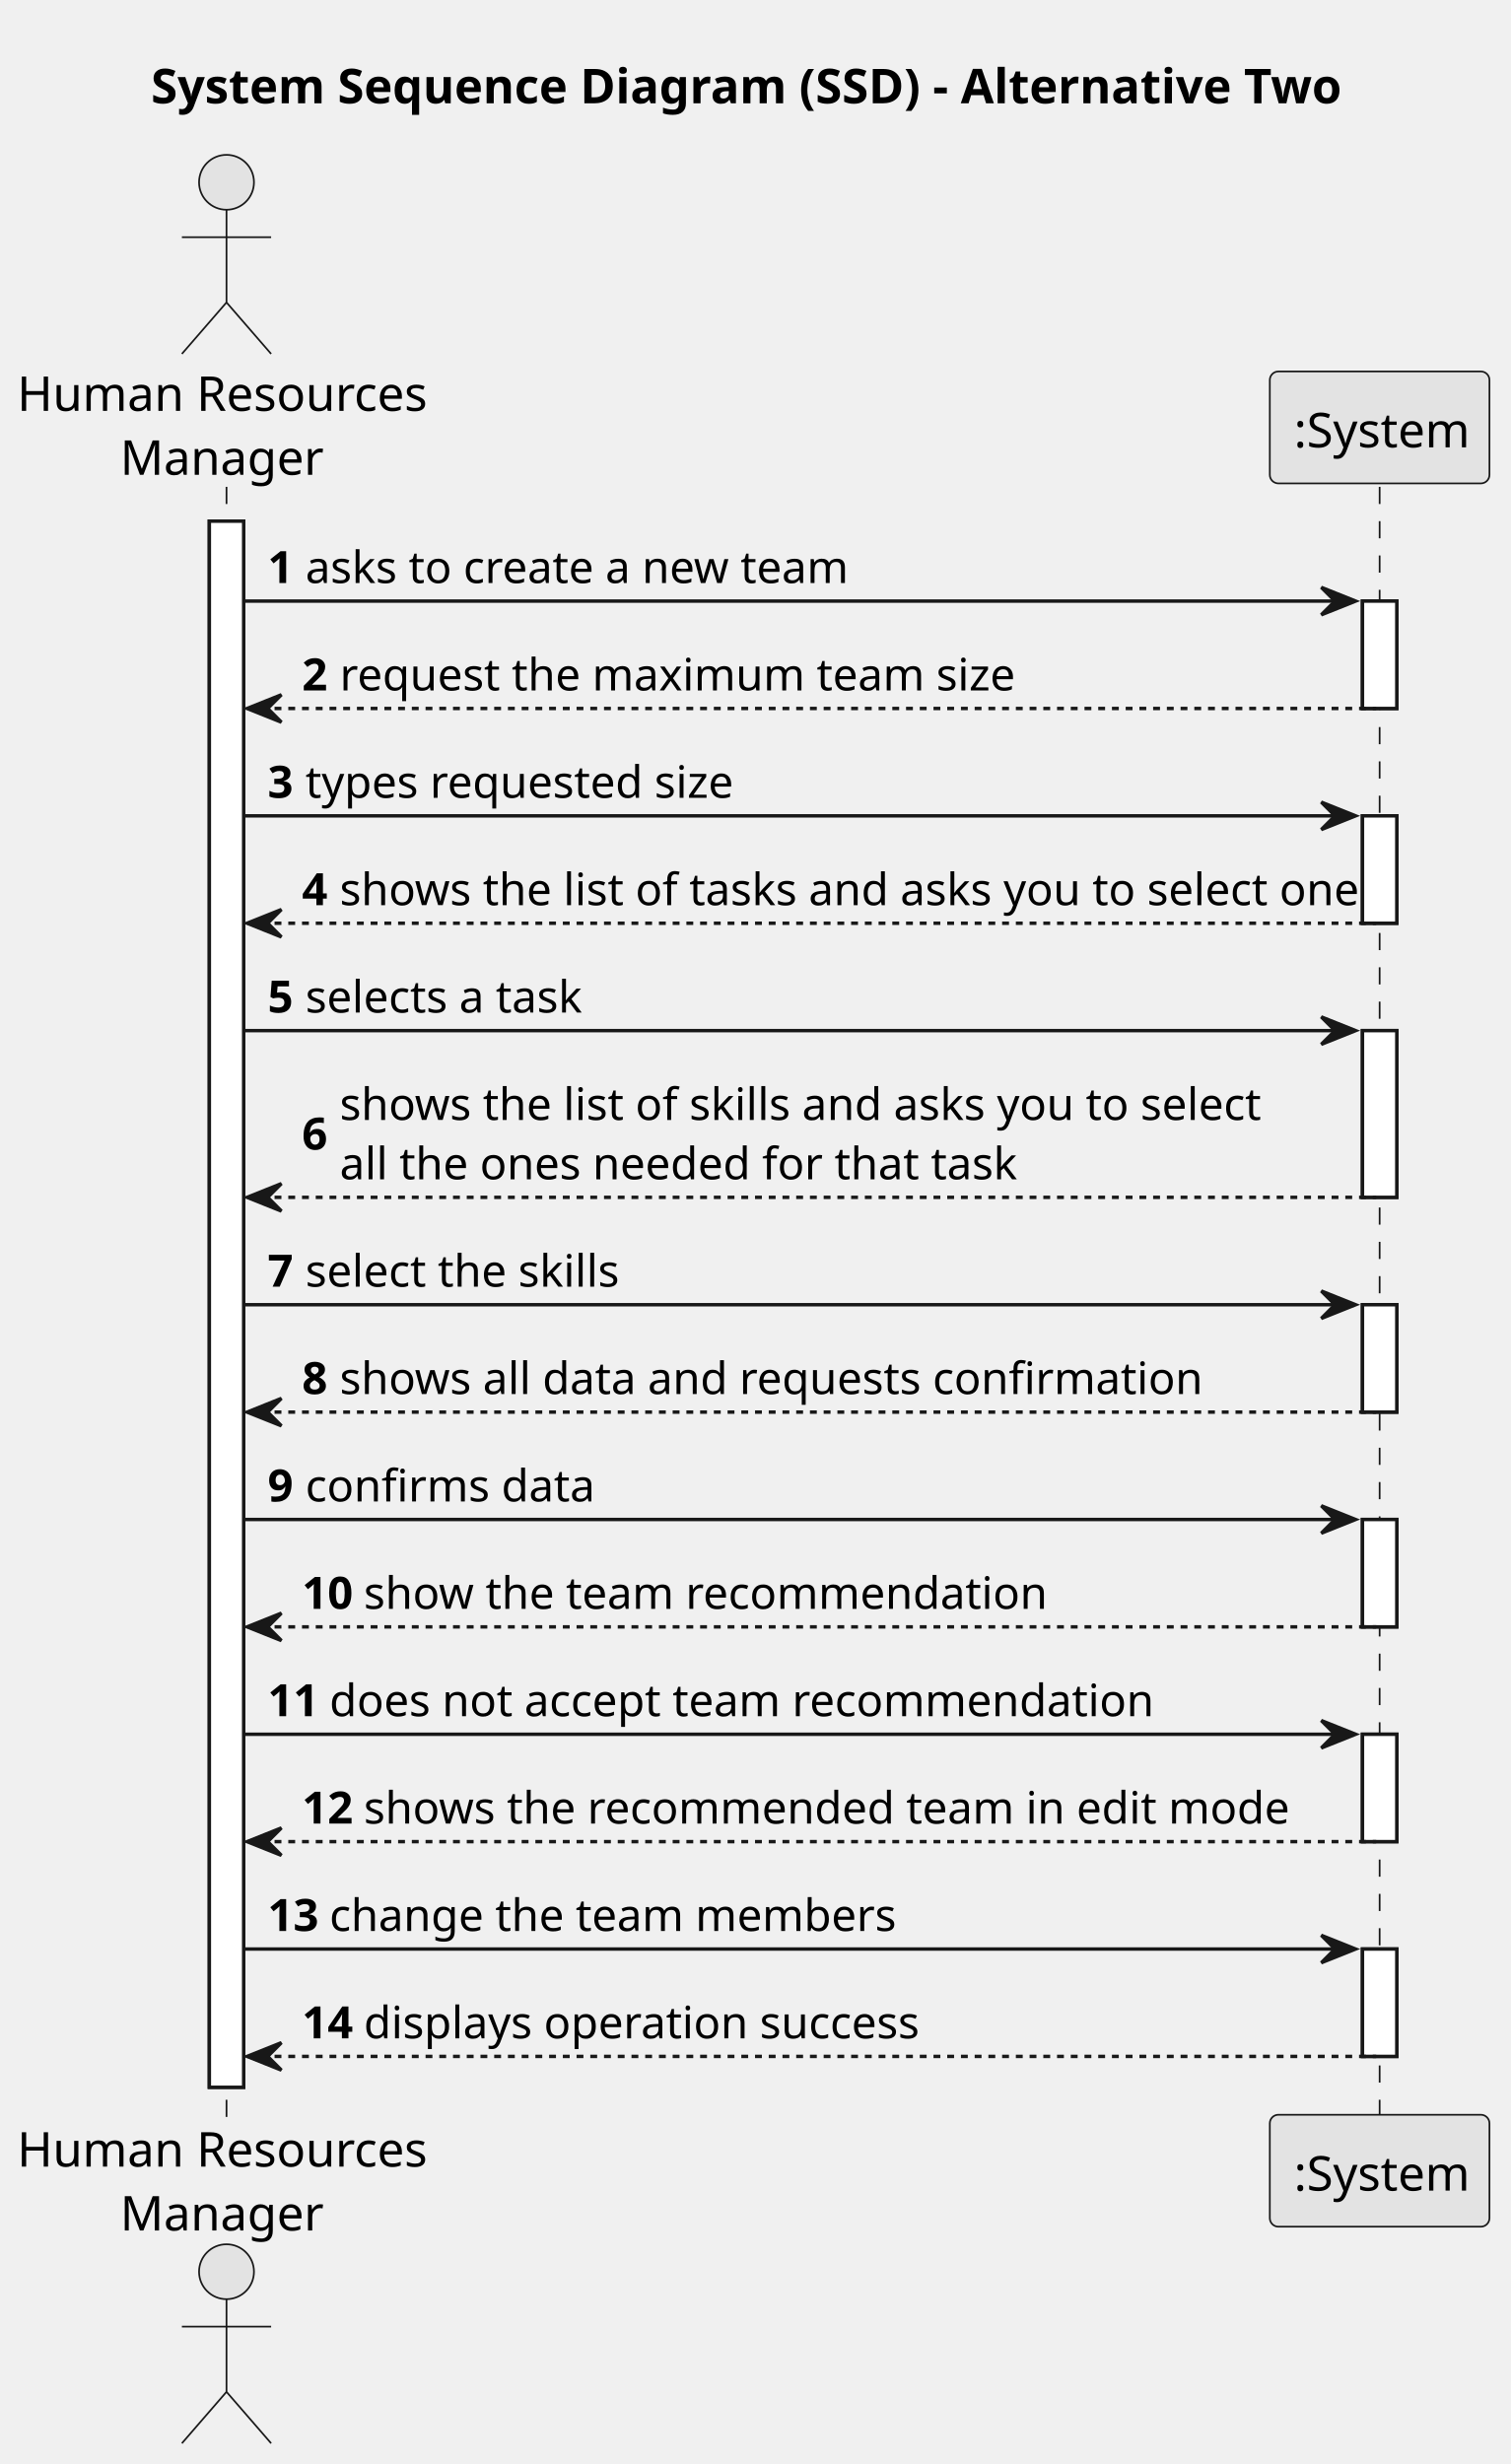
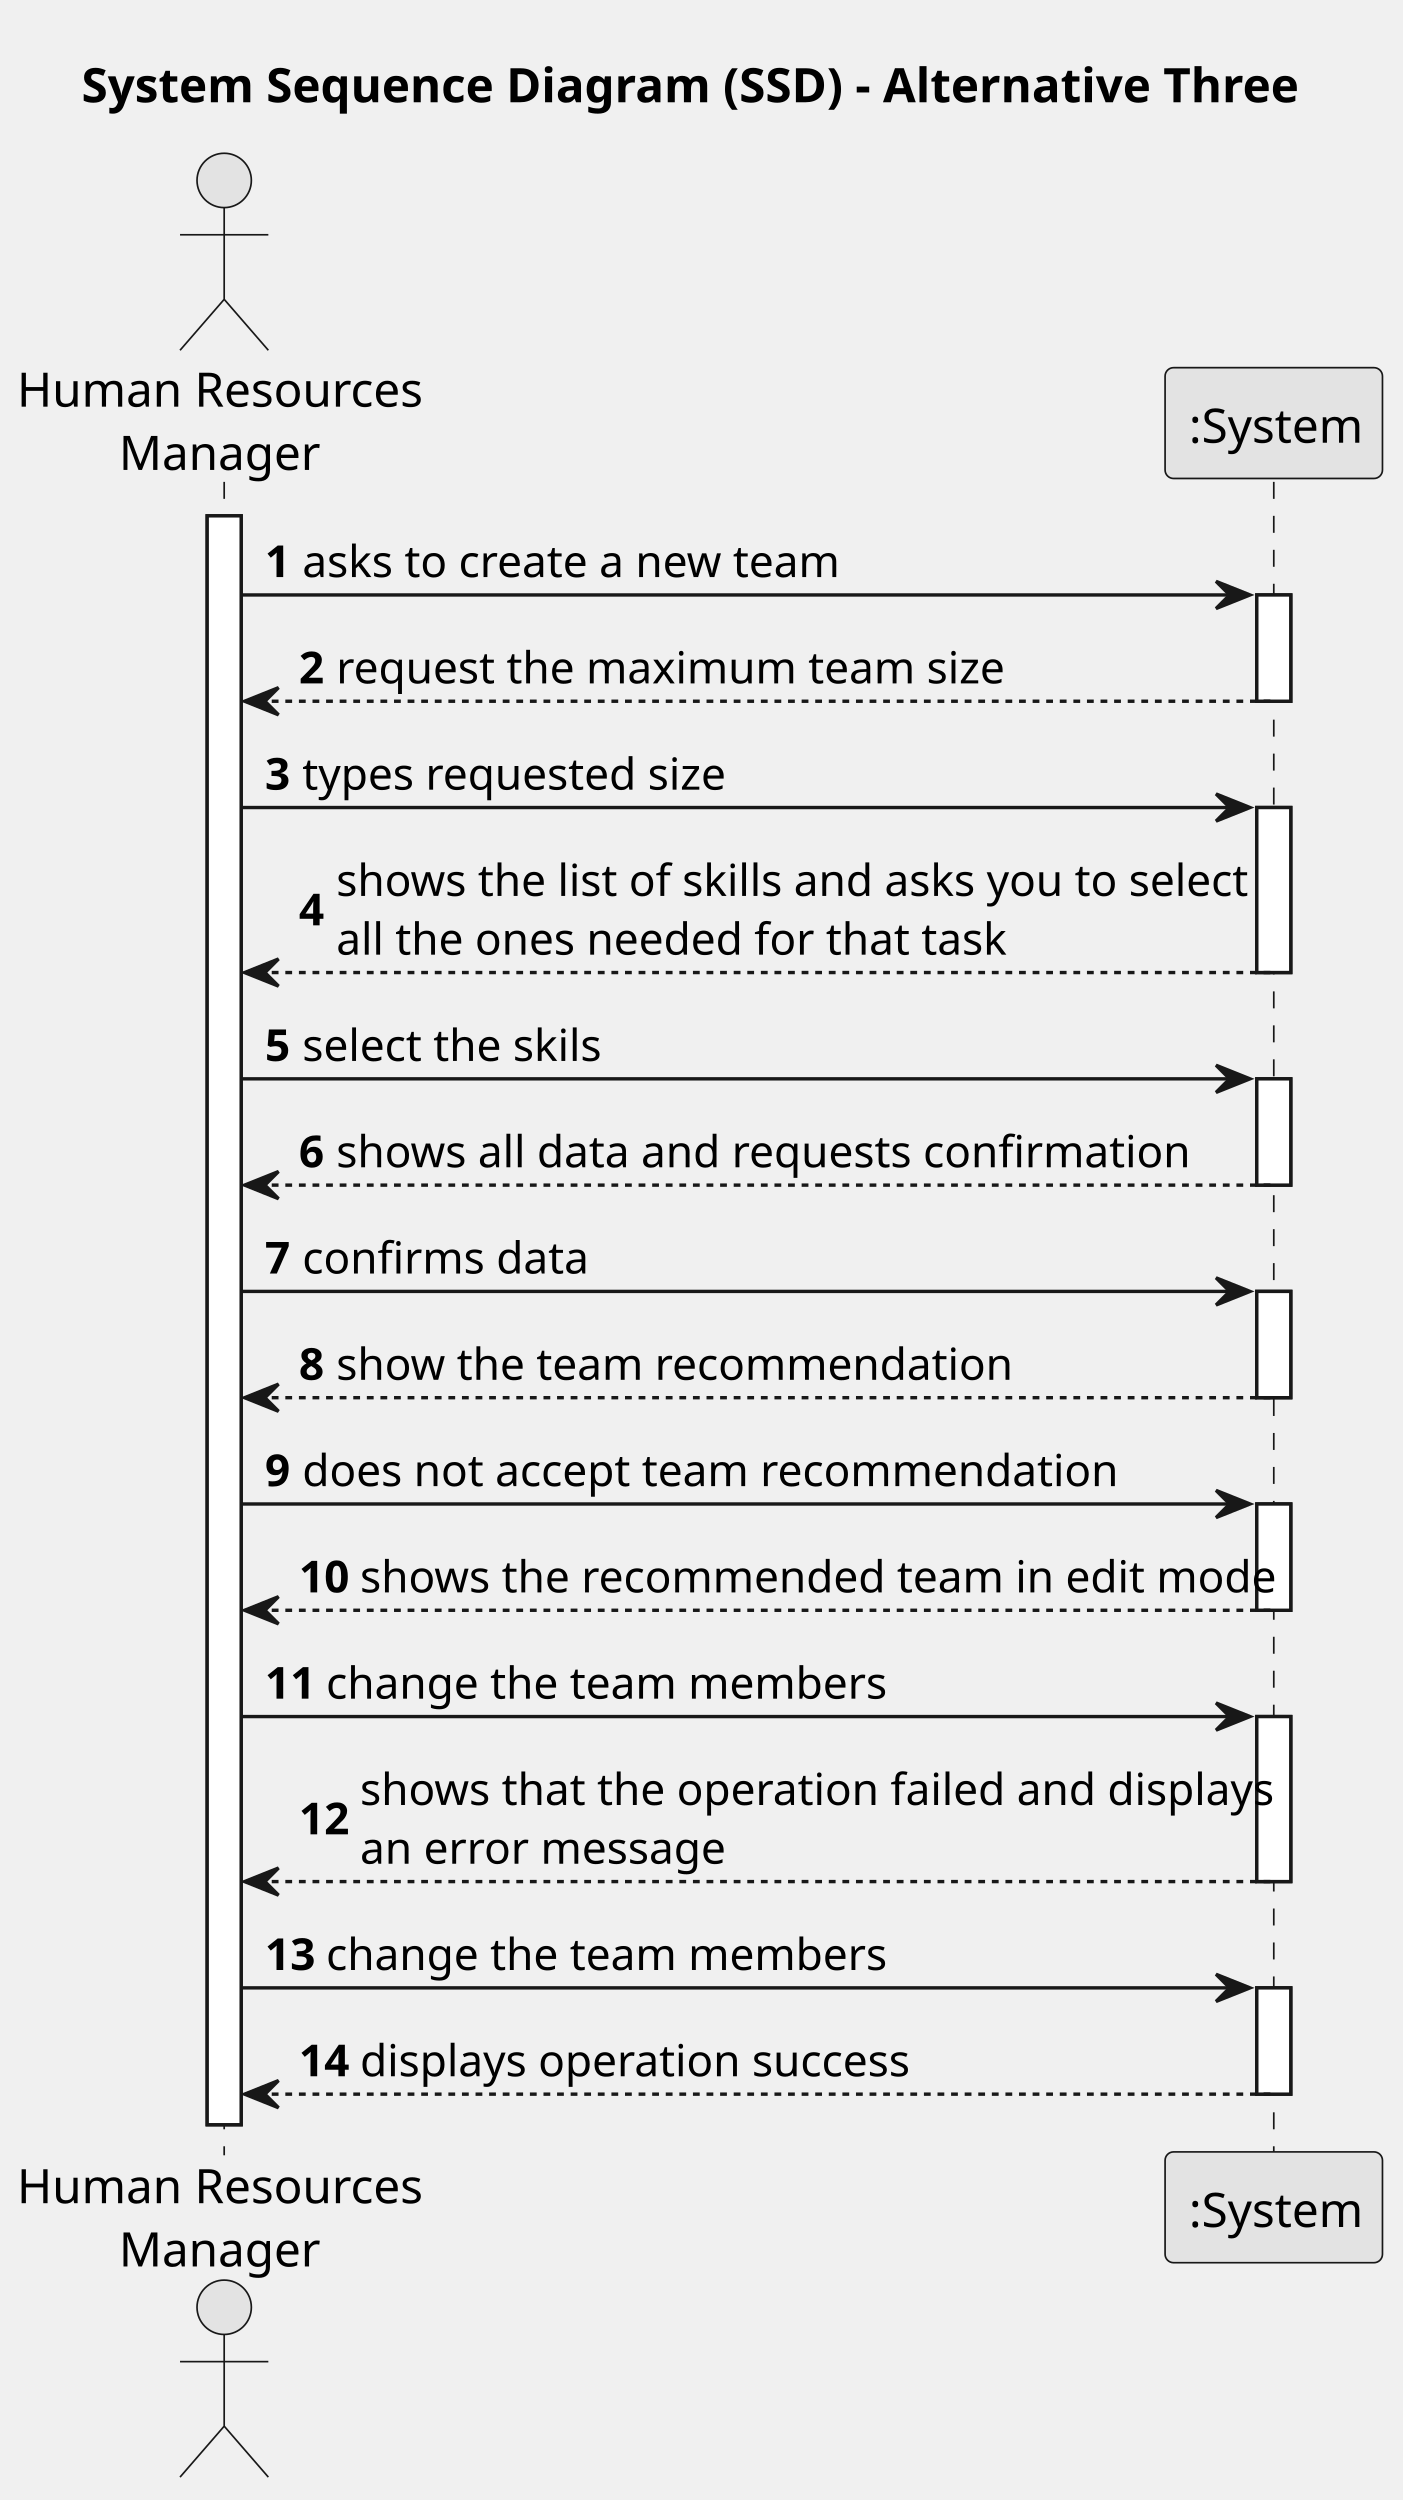
- <svg xmlns="http://www.w3.org/2000/svg" contentStyleType="text/css" height="718px" preserveAspectRatio="none" style="width:440px;height:718px;background:#FFFFFF;" version="1.1" viewBox="0 0 440 718" width="440px" zoomAndPan="magnify">
+ <svg xmlns="http://www.w3.org/2000/svg" contentStyleType="text/css" height="736px" preserveAspectRatio="none" style="width:413px;height:736px;background:#FFFFFF;" version="1.1" viewBox="0 0 413 736" width="413px" zoomAndPan="magnify">
  <defs />
  <g>
-     <text fill="#000000" font-family="sans-serif" font-size="14" font-weight="bold" lengthAdjust="spacing" textLength="350" x="44" y="30.107">System Sequence Diagram (SSD) - Alternative Two</text>
-     <rect fill="#FFFFFF" height="456.365" style="stroke:#181818;stroke-width:1.0;" width="10" x="61" y="151.863" />
-     <rect fill="#FFFFFF" height="31.291" style="stroke:#181818;stroke-width:1.0;" width="10" x="397" y="175.154" />
-     <rect fill="#FFFFFF" height="31.291" style="stroke:#181818;stroke-width:1.0;" width="10" x="397" y="237.736" />
-     <rect fill="#FFFFFF" height="48.582" style="stroke:#181818;stroke-width:1.0;" width="10" x="397" y="300.318" />
-     <rect fill="#FFFFFF" height="31.291" style="stroke:#181818;stroke-width:1.0;" width="10" x="397" y="380.191" />
-     <rect fill="#FFFFFF" height="31.291" style="stroke:#181818;stroke-width:1.0;" width="10" x="397" y="442.773" />
-     <rect fill="#FFFFFF" height="31.291" style="stroke:#181818;stroke-width:1.0;" width="10" x="397" y="505.356" />
-     <rect fill="#FFFFFF" height="31.291" style="stroke:#181818;stroke-width:1.0;" width="10" x="397" y="567.938" />
-     <line style="stroke:#181818;stroke-width:0.5;stroke-dasharray:5.0,5.0;" x1="66" x2="66" y1="141.863" y2="617.229" />
-     <line style="stroke:#181818;stroke-width:0.5;stroke-dasharray:5.0,5.0;" x1="402" x2="402" y1="141.863" y2="617.229" />
+     <text fill="#000000" font-family="sans-serif" font-size="14" font-weight="bold" lengthAdjust="spacing" textLength="363" x="24" y="30.107">System Sequence Diagram (SSD) - Alternative Three</text>
+     <rect fill="#FFFFFF" height="473.656" style="stroke:#181818;stroke-width:1.0;" width="10" x="61" y="151.863" />
+     <rect fill="#FFFFFF" height="31.291" style="stroke:#181818;stroke-width:1.0;" width="10" x="370" y="175.154" />
+     <rect fill="#FFFFFF" height="48.582" style="stroke:#181818;stroke-width:1.0;" width="10" x="370" y="237.736" />
+     <rect fill="#FFFFFF" height="31.291" style="stroke:#181818;stroke-width:1.0;" width="10" x="370" y="317.609" />
+     <rect fill="#FFFFFF" height="31.291" style="stroke:#181818;stroke-width:1.0;" width="10" x="370" y="380.191" />
+     <rect fill="#FFFFFF" height="31.291" style="stroke:#181818;stroke-width:1.0;" width="10" x="370" y="442.773" />
+     <rect fill="#FFFFFF" height="48.582" style="stroke:#181818;stroke-width:1.0;" width="10" x="370" y="505.356" />
+     <rect fill="#FFFFFF" height="31.291" style="stroke:#181818;stroke-width:1.0;" width="10" x="370" y="585.229" />
+     <line style="stroke:#181818;stroke-width:0.5;stroke-dasharray:5.0,5.0;" x1="66" x2="66" y1="141.863" y2="634.519" />
+     <line style="stroke:#181818;stroke-width:0.5;stroke-dasharray:5.0,5.0;" x1="375" x2="375" y1="141.863" y2="634.519" />
    <text fill="#000000" font-family="sans-serif" font-size="14" lengthAdjust="spacing" textLength="116" x="5" y="119.728">Human Resources</text>
    <text fill="#000000" font-family="sans-serif" font-size="14" lengthAdjust="spacing" textLength="56" x="35" y="138.35">Manager</text>
    <ellipse cx="66" cy="53.121" fill="#E3E3E3" rx="8" ry="8" style="stroke:#181818;stroke-width:0.5;" />
    <path d="M66,61.121 L66,88.121 M53,69.121 L79,69.121 M66,88.121 L53,103.121 M66,88.121 L79,103.121 " fill="none" style="stroke:#181818;stroke-width:0.5;" />
-     <text fill="#000000" font-family="sans-serif" font-size="14" lengthAdjust="spacing" textLength="116" x="5" y="631.336">Human Resources</text>
-     <text fill="#000000" font-family="sans-serif" font-size="14" lengthAdjust="spacing" textLength="56" x="35" y="649.957">Manager</text>
-     <ellipse cx="66" cy="661.971" fill="#E3E3E3" rx="8" ry="8" style="stroke:#181818;stroke-width:0.5;" />
-     <path d="M66,669.971 L66,696.971 M53,677.971 L79,677.971 M66,696.971 L53,711.971 M66,696.971 L79,711.971 " fill="none" style="stroke:#181818;stroke-width:0.5;" />
-     <rect fill="#E3E3E3" height="32.621" rx="2.5" ry="2.5" style="stroke:#181818;stroke-width:0.5;" width="64" x="370" y="108.242" />
-     <text fill="#000000" font-family="sans-serif" font-size="14" lengthAdjust="spacing" textLength="50" x="377" y="130.35">:System</text>
-     <rect fill="#E3E3E3" height="32.621" rx="2.5" ry="2.5" style="stroke:#181818;stroke-width:0.5;" width="64" x="370" y="616.229" />
-     <text fill="#000000" font-family="sans-serif" font-size="14" lengthAdjust="spacing" textLength="50" x="377" y="638.336">:System</text>
-     <rect fill="#FFFFFF" height="456.365" style="stroke:#181818;stroke-width:1.0;" width="10" x="61" y="151.863" />
-     <rect fill="#FFFFFF" height="31.291" style="stroke:#181818;stroke-width:1.0;" width="10" x="397" y="175.154" />
-     <rect fill="#FFFFFF" height="31.291" style="stroke:#181818;stroke-width:1.0;" width="10" x="397" y="237.736" />
-     <rect fill="#FFFFFF" height="48.582" style="stroke:#181818;stroke-width:1.0;" width="10" x="397" y="300.318" />
-     <rect fill="#FFFFFF" height="31.291" style="stroke:#181818;stroke-width:1.0;" width="10" x="397" y="380.191" />
-     <rect fill="#FFFFFF" height="31.291" style="stroke:#181818;stroke-width:1.0;" width="10" x="397" y="442.773" />
-     <rect fill="#FFFFFF" height="31.291" style="stroke:#181818;stroke-width:1.0;" width="10" x="397" y="505.356" />
-     <rect fill="#FFFFFF" height="31.291" style="stroke:#181818;stroke-width:1.0;" width="10" x="397" y="567.938" />
-     <polygon fill="#181818" points="385,171.154,395,175.154,385,179.154,389,175.154" style="stroke:#181818;stroke-width:1.0;" />
-     <line style="stroke:#181818;stroke-width:1.0;" x1="71" x2="391" y1="175.154" y2="175.154" />
+     <text fill="#000000" font-family="sans-serif" font-size="14" lengthAdjust="spacing" textLength="116" x="5" y="648.627">Human Resources</text>
+     <text fill="#000000" font-family="sans-serif" font-size="14" lengthAdjust="spacing" textLength="56" x="35" y="667.248">Manager</text>
+     <ellipse cx="66" cy="679.262" fill="#E3E3E3" rx="8" ry="8" style="stroke:#181818;stroke-width:0.5;" />
+     <path d="M66,687.262 L66,714.262 M53,695.262 L79,695.262 M66,714.262 L53,729.262 M66,714.262 L79,729.262 " fill="none" style="stroke:#181818;stroke-width:0.5;" />
+     <rect fill="#E3E3E3" height="32.621" rx="2.5" ry="2.5" style="stroke:#181818;stroke-width:0.5;" width="64" x="343" y="108.242" />
+     <text fill="#000000" font-family="sans-serif" font-size="14" lengthAdjust="spacing" textLength="50" x="350" y="130.35">:System</text>
+     <rect fill="#E3E3E3" height="32.621" rx="2.5" ry="2.5" style="stroke:#181818;stroke-width:0.5;" width="64" x="343" y="633.519" />
+     <text fill="#000000" font-family="sans-serif" font-size="14" lengthAdjust="spacing" textLength="50" x="350" y="655.627">:System</text>
+     <rect fill="#FFFFFF" height="473.656" style="stroke:#181818;stroke-width:1.0;" width="10" x="61" y="151.863" />
+     <rect fill="#FFFFFF" height="31.291" style="stroke:#181818;stroke-width:1.0;" width="10" x="370" y="175.154" />
+     <rect fill="#FFFFFF" height="48.582" style="stroke:#181818;stroke-width:1.0;" width="10" x="370" y="237.736" />
+     <rect fill="#FFFFFF" height="31.291" style="stroke:#181818;stroke-width:1.0;" width="10" x="370" y="317.609" />
+     <rect fill="#FFFFFF" height="31.291" style="stroke:#181818;stroke-width:1.0;" width="10" x="370" y="380.191" />
+     <rect fill="#FFFFFF" height="31.291" style="stroke:#181818;stroke-width:1.0;" width="10" x="370" y="442.773" />
+     <rect fill="#FFFFFF" height="48.582" style="stroke:#181818;stroke-width:1.0;" width="10" x="370" y="505.356" />
+     <rect fill="#FFFFFF" height="31.291" style="stroke:#181818;stroke-width:1.0;" width="10" x="370" y="585.229" />
+     <polygon fill="#181818" points="358,171.154,368,175.154,358,179.154,362,175.154" style="stroke:#181818;stroke-width:1.0;" />
+     <line style="stroke:#181818;stroke-width:1.0;" x1="71" x2="364" y1="175.154" y2="175.154" />
    <text fill="#000000" font-family="sans-serif" font-size="13" font-weight="bold" lengthAdjust="spacing" textLength="7" x="78" y="169.892">1</text>
    <text fill="#000000" font-family="sans-serif" font-size="13" lengthAdjust="spacing" textLength="154" x="89" y="169.892">asks to create a new team</text>
    <polygon fill="#181818" points="82,202.445,72,206.445,82,210.445,78,206.445" style="stroke:#181818;stroke-width:1.0;" />
-     <line style="stroke:#181818;stroke-width:1.0;stroke-dasharray:2.0,2.0;" x1="76" x2="401" y1="206.445" y2="206.445" />
+     <line style="stroke:#181818;stroke-width:1.0;stroke-dasharray:2.0,2.0;" x1="76" x2="374" y1="206.445" y2="206.445" />
    <text fill="#000000" font-family="sans-serif" font-size="13" font-weight="bold" lengthAdjust="spacing" textLength="7" x="88" y="201.183">2</text>
    <text fill="#000000" font-family="sans-serif" font-size="13" lengthAdjust="spacing" textLength="187" x="99" y="201.183">request the maximum team size</text>
-     <polygon fill="#181818" points="385,233.736,395,237.736,385,241.736,389,237.736" style="stroke:#181818;stroke-width:1.0;" />
-     <line style="stroke:#181818;stroke-width:1.0;" x1="71" x2="391" y1="237.736" y2="237.736" />
+     <polygon fill="#181818" points="358,233.736,368,237.736,358,241.736,362,237.736" style="stroke:#181818;stroke-width:1.0;" />
+     <line style="stroke:#181818;stroke-width:1.0;" x1="71" x2="364" y1="237.736" y2="237.736" />
    <text fill="#000000" font-family="sans-serif" font-size="13" font-weight="bold" lengthAdjust="spacing" textLength="7" x="78" y="232.474">3</text>
    <text fill="#000000" font-family="sans-serif" font-size="13" lengthAdjust="spacing" textLength="121" x="89" y="232.474">types requested size</text>
-     <polygon fill="#181818" points="82,265.027,72,269.027,82,273.027,78,269.027" style="stroke:#181818;stroke-width:1.0;" />
-     <line style="stroke:#181818;stroke-width:1.0;stroke-dasharray:2.0,2.0;" x1="76" x2="401" y1="269.027" y2="269.027" />
-     <text fill="#000000" font-family="sans-serif" font-size="13" font-weight="bold" lengthAdjust="spacing" textLength="7" x="88" y="263.765">4</text>
-     <text fill="#000000" font-family="sans-serif" font-size="13" lengthAdjust="spacing" textLength="291" x="99" y="263.765">shows the list of tasks and asks you to select one</text>
-     <polygon fill="#181818" points="385,296.318,395,300.318,385,304.318,389,300.318" style="stroke:#181818;stroke-width:1.0;" />
-     <line style="stroke:#181818;stroke-width:1.0;" x1="71" x2="391" y1="300.318" y2="300.318" />
-     <text fill="#000000" font-family="sans-serif" font-size="13" font-weight="bold" lengthAdjust="spacing" textLength="7" x="78" y="295.056">5</text>
-     <text fill="#000000" font-family="sans-serif" font-size="13" lengthAdjust="spacing" textLength="82" x="89" y="295.056">selects a task</text>
+     <polygon fill="#181818" points="82,282.318,72,286.318,82,290.318,78,286.318" style="stroke:#181818;stroke-width:1.0;" />
+     <line style="stroke:#181818;stroke-width:1.0;stroke-dasharray:2.0,2.0;" x1="76" x2="374" y1="286.318" y2="286.318" />
+     <text fill="#000000" font-family="sans-serif" font-size="13" font-weight="bold" lengthAdjust="spacing" textLength="7" x="88" y="272.41">4</text>
+     <text fill="#000000" font-family="sans-serif" font-size="13" lengthAdjust="spacing" textLength="264" x="99" y="263.765">shows the list of skills and asks you to select</text>
+     <text fill="#000000" font-family="sans-serif" font-size="13" lengthAdjust="spacing" textLength="186" x="99" y="281.056">all the ones needed for that task</text>
+     <polygon fill="#181818" points="358,313.609,368,317.609,358,321.609,362,317.609" style="stroke:#181818;stroke-width:1.0;" />
+     <line style="stroke:#181818;stroke-width:1.0;" x1="71" x2="364" y1="317.609" y2="317.609" />
+     <text fill="#000000" font-family="sans-serif" font-size="13" font-weight="bold" lengthAdjust="spacing" textLength="7" x="78" y="312.347">5</text>
+     <text fill="#000000" font-family="sans-serif" font-size="13" lengthAdjust="spacing" textLength="88" x="89" y="312.347">select the skils</text>
    <polygon fill="#181818" points="82,344.9,72,348.9,82,352.9,78,348.9" style="stroke:#181818;stroke-width:1.0;" />
-     <line style="stroke:#181818;stroke-width:1.0;stroke-dasharray:2.0,2.0;" x1="76" x2="401" y1="348.9" y2="348.9" />
-     <text fill="#000000" font-family="sans-serif" font-size="13" font-weight="bold" lengthAdjust="spacing" textLength="7" x="88" y="334.992">6</text>
-     <text fill="#000000" font-family="sans-serif" font-size="13" lengthAdjust="spacing" textLength="264" x="99" y="326.347">shows the list of skills and asks you to select</text>
-     <text fill="#000000" font-family="sans-serif" font-size="13" lengthAdjust="spacing" textLength="186" x="99" y="343.638">all the ones needed for that task</text>
-     <polygon fill="#181818" points="385,376.191,395,380.191,385,384.191,389,380.191" style="stroke:#181818;stroke-width:1.0;" />
-     <line style="stroke:#181818;stroke-width:1.0;" x1="71" x2="391" y1="380.191" y2="380.191" />
+     <line style="stroke:#181818;stroke-width:1.0;stroke-dasharray:2.0,2.0;" x1="76" x2="374" y1="348.9" y2="348.9" />
+     <text fill="#000000" font-family="sans-serif" font-size="13" font-weight="bold" lengthAdjust="spacing" textLength="7" x="88" y="343.638">6</text>
+     <text fill="#000000" font-family="sans-serif" font-size="13" lengthAdjust="spacing" textLength="236" x="99" y="343.638">shows all data and requests confirmation</text>
+     <polygon fill="#181818" points="358,376.191,368,380.191,358,384.191,362,380.191" style="stroke:#181818;stroke-width:1.0;" />
+     <line style="stroke:#181818;stroke-width:1.0;" x1="71" x2="364" y1="380.191" y2="380.191" />
    <text fill="#000000" font-family="sans-serif" font-size="13" font-weight="bold" lengthAdjust="spacing" textLength="7" x="78" y="374.929">7</text>
-     <text fill="#000000" font-family="sans-serif" font-size="13" lengthAdjust="spacing" textLength="91" x="89" y="374.929">select the skills</text>
+     <text fill="#000000" font-family="sans-serif" font-size="13" lengthAdjust="spacing" textLength="78" x="89" y="374.929">confirms data</text>
    <polygon fill="#181818" points="82,407.482,72,411.482,82,415.482,78,411.482" style="stroke:#181818;stroke-width:1.0;" />
-     <line style="stroke:#181818;stroke-width:1.0;stroke-dasharray:2.0,2.0;" x1="76" x2="401" y1="411.482" y2="411.482" />
+     <line style="stroke:#181818;stroke-width:1.0;stroke-dasharray:2.0,2.0;" x1="76" x2="374" y1="411.482" y2="411.482" />
    <text fill="#000000" font-family="sans-serif" font-size="13" font-weight="bold" lengthAdjust="spacing" textLength="7" x="88" y="406.22">8</text>
-     <text fill="#000000" font-family="sans-serif" font-size="13" lengthAdjust="spacing" textLength="236" x="99" y="406.22">shows all data and requests confirmation</text>
-     <polygon fill="#181818" points="385,438.773,395,442.773,385,446.773,389,442.773" style="stroke:#181818;stroke-width:1.0;" />
-     <line style="stroke:#181818;stroke-width:1.0;" x1="71" x2="391" y1="442.773" y2="442.773" />
+     <text fill="#000000" font-family="sans-serif" font-size="13" lengthAdjust="spacing" textLength="185" x="99" y="406.22">show the team recommendation</text>
+     <polygon fill="#181818" points="358,438.773,368,442.773,358,446.773,362,442.773" style="stroke:#181818;stroke-width:1.0;" />
+     <line style="stroke:#181818;stroke-width:1.0;" x1="71" x2="364" y1="442.773" y2="442.773" />
    <text fill="#000000" font-family="sans-serif" font-size="13" font-weight="bold" lengthAdjust="spacing" textLength="7" x="78" y="437.511">9</text>
-     <text fill="#000000" font-family="sans-serif" font-size="13" lengthAdjust="spacing" textLength="78" x="89" y="437.511">confirms data</text>
+     <text fill="#000000" font-family="sans-serif" font-size="13" lengthAdjust="spacing" textLength="226" x="89" y="437.511">does not accept team recommendation</text>
    <polygon fill="#181818" points="82,470.065,72,474.065,82,478.065,78,474.065" style="stroke:#181818;stroke-width:1.0;" />
-     <line style="stroke:#181818;stroke-width:1.0;stroke-dasharray:2.0,2.0;" x1="76" x2="401" y1="474.065" y2="474.065" />
+     <line style="stroke:#181818;stroke-width:1.0;stroke-dasharray:2.0,2.0;" x1="76" x2="374" y1="474.065" y2="474.065" />
    <text fill="#000000" font-family="sans-serif" font-size="13" font-weight="bold" lengthAdjust="spacing" textLength="14" x="88" y="468.802">10</text>
-     <text fill="#000000" font-family="sans-serif" font-size="13" lengthAdjust="spacing" textLength="185" x="106" y="468.802">show the team recommendation</text>
-     <polygon fill="#181818" points="385,501.356,395,505.356,385,509.356,389,505.356" style="stroke:#181818;stroke-width:1.0;" />
-     <line style="stroke:#181818;stroke-width:1.0;" x1="71" x2="391" y1="505.356" y2="505.356" />
+     <text fill="#000000" font-family="sans-serif" font-size="13" lengthAdjust="spacing" textLength="253" x="106" y="468.802">shows the recommended team in edit mode</text>
+     <polygon fill="#181818" points="358,501.356,368,505.356,358,509.356,362,505.356" style="stroke:#181818;stroke-width:1.0;" />
+     <line style="stroke:#181818;stroke-width:1.0;" x1="71" x2="364" y1="505.356" y2="505.356" />
    <text fill="#000000" font-family="sans-serif" font-size="13" font-weight="bold" lengthAdjust="spacing" textLength="14" x="78" y="500.093">11</text>
-     <text fill="#000000" font-family="sans-serif" font-size="13" lengthAdjust="spacing" textLength="226" x="96" y="500.093">does not accept team recommendation</text>
-     <polygon fill="#181818" points="82,532.646,72,536.646,82,540.646,78,536.646" style="stroke:#181818;stroke-width:1.0;" />
-     <line style="stroke:#181818;stroke-width:1.0;stroke-dasharray:2.0,2.0;" x1="76" x2="401" y1="536.646" y2="536.646" />
-     <text fill="#000000" font-family="sans-serif" font-size="13" font-weight="bold" lengthAdjust="spacing" textLength="14" x="88" y="531.384">12</text>
-     <text fill="#000000" font-family="sans-serif" font-size="13" lengthAdjust="spacing" textLength="253" x="106" y="531.384">shows the recommended team in edit mode</text>
-     <polygon fill="#181818" points="385,563.938,395,567.938,385,571.938,389,567.938" style="stroke:#181818;stroke-width:1.0;" />
-     <line style="stroke:#181818;stroke-width:1.0;" x1="71" x2="391" y1="567.938" y2="567.938" />
-     <text fill="#000000" font-family="sans-serif" font-size="13" font-weight="bold" lengthAdjust="spacing" textLength="14" x="78" y="562.675">13</text>
-     <text fill="#000000" font-family="sans-serif" font-size="13" lengthAdjust="spacing" textLength="155" x="96" y="562.675">change the team members</text>
-     <polygon fill="#181818" points="82,595.229,72,599.229,82,603.229,78,599.229" style="stroke:#181818;stroke-width:1.0;" />
-     <line style="stroke:#181818;stroke-width:1.0;stroke-dasharray:2.0,2.0;" x1="76" x2="401" y1="599.229" y2="599.229" />
-     <text fill="#000000" font-family="sans-serif" font-size="13" font-weight="bold" lengthAdjust="spacing" textLength="14" x="88" y="593.966">14</text>
-     <text fill="#000000" font-family="sans-serif" font-size="13" lengthAdjust="spacing" textLength="158" x="106" y="593.966">displays operation success</text>
+     <text fill="#000000" font-family="sans-serif" font-size="13" lengthAdjust="spacing" textLength="155" x="96" y="500.093">change the team members</text>
+     <polygon fill="#181818" points="82,549.938,72,553.938,82,557.938,78,553.938" style="stroke:#181818;stroke-width:1.0;" />
+     <line style="stroke:#181818;stroke-width:1.0;stroke-dasharray:2.0,2.0;" x1="76" x2="374" y1="553.938" y2="553.938" />
+     <text fill="#000000" font-family="sans-serif" font-size="13" font-weight="bold" lengthAdjust="spacing" textLength="14" x="88" y="540.029">12</text>
+     <text fill="#000000" font-family="sans-serif" font-size="13" lengthAdjust="spacing" textLength="253" x="106" y="531.384">shows that the operation failed and displays</text>
+     <text fill="#000000" font-family="sans-serif" font-size="13" lengthAdjust="spacing" textLength="101" x="106" y="548.675">an error message</text>
+     <polygon fill="#181818" points="358,581.229,368,585.229,358,589.229,362,585.229" style="stroke:#181818;stroke-width:1.0;" />
+     <line style="stroke:#181818;stroke-width:1.0;" x1="71" x2="364" y1="585.229" y2="585.229" />
+     <text fill="#000000" font-family="sans-serif" font-size="13" font-weight="bold" lengthAdjust="spacing" textLength="14" x="78" y="579.966">13</text>
+     <text fill="#000000" font-family="sans-serif" font-size="13" lengthAdjust="spacing" textLength="155" x="96" y="579.966">change the team members</text>
+     <polygon fill="#181818" points="82,612.519,72,616.519,82,620.519,78,616.519" style="stroke:#181818;stroke-width:1.0;" />
+     <line style="stroke:#181818;stroke-width:1.0;stroke-dasharray:2.0,2.0;" x1="76" x2="374" y1="616.519" y2="616.519" />
+     <text fill="#000000" font-family="sans-serif" font-size="13" font-weight="bold" lengthAdjust="spacing" textLength="14" x="88" y="611.257">14</text>
+     <text fill="#000000" font-family="sans-serif" font-size="13" lengthAdjust="spacing" textLength="158" x="106" y="611.257">displays operation success</text>
  </g>
</svg>
